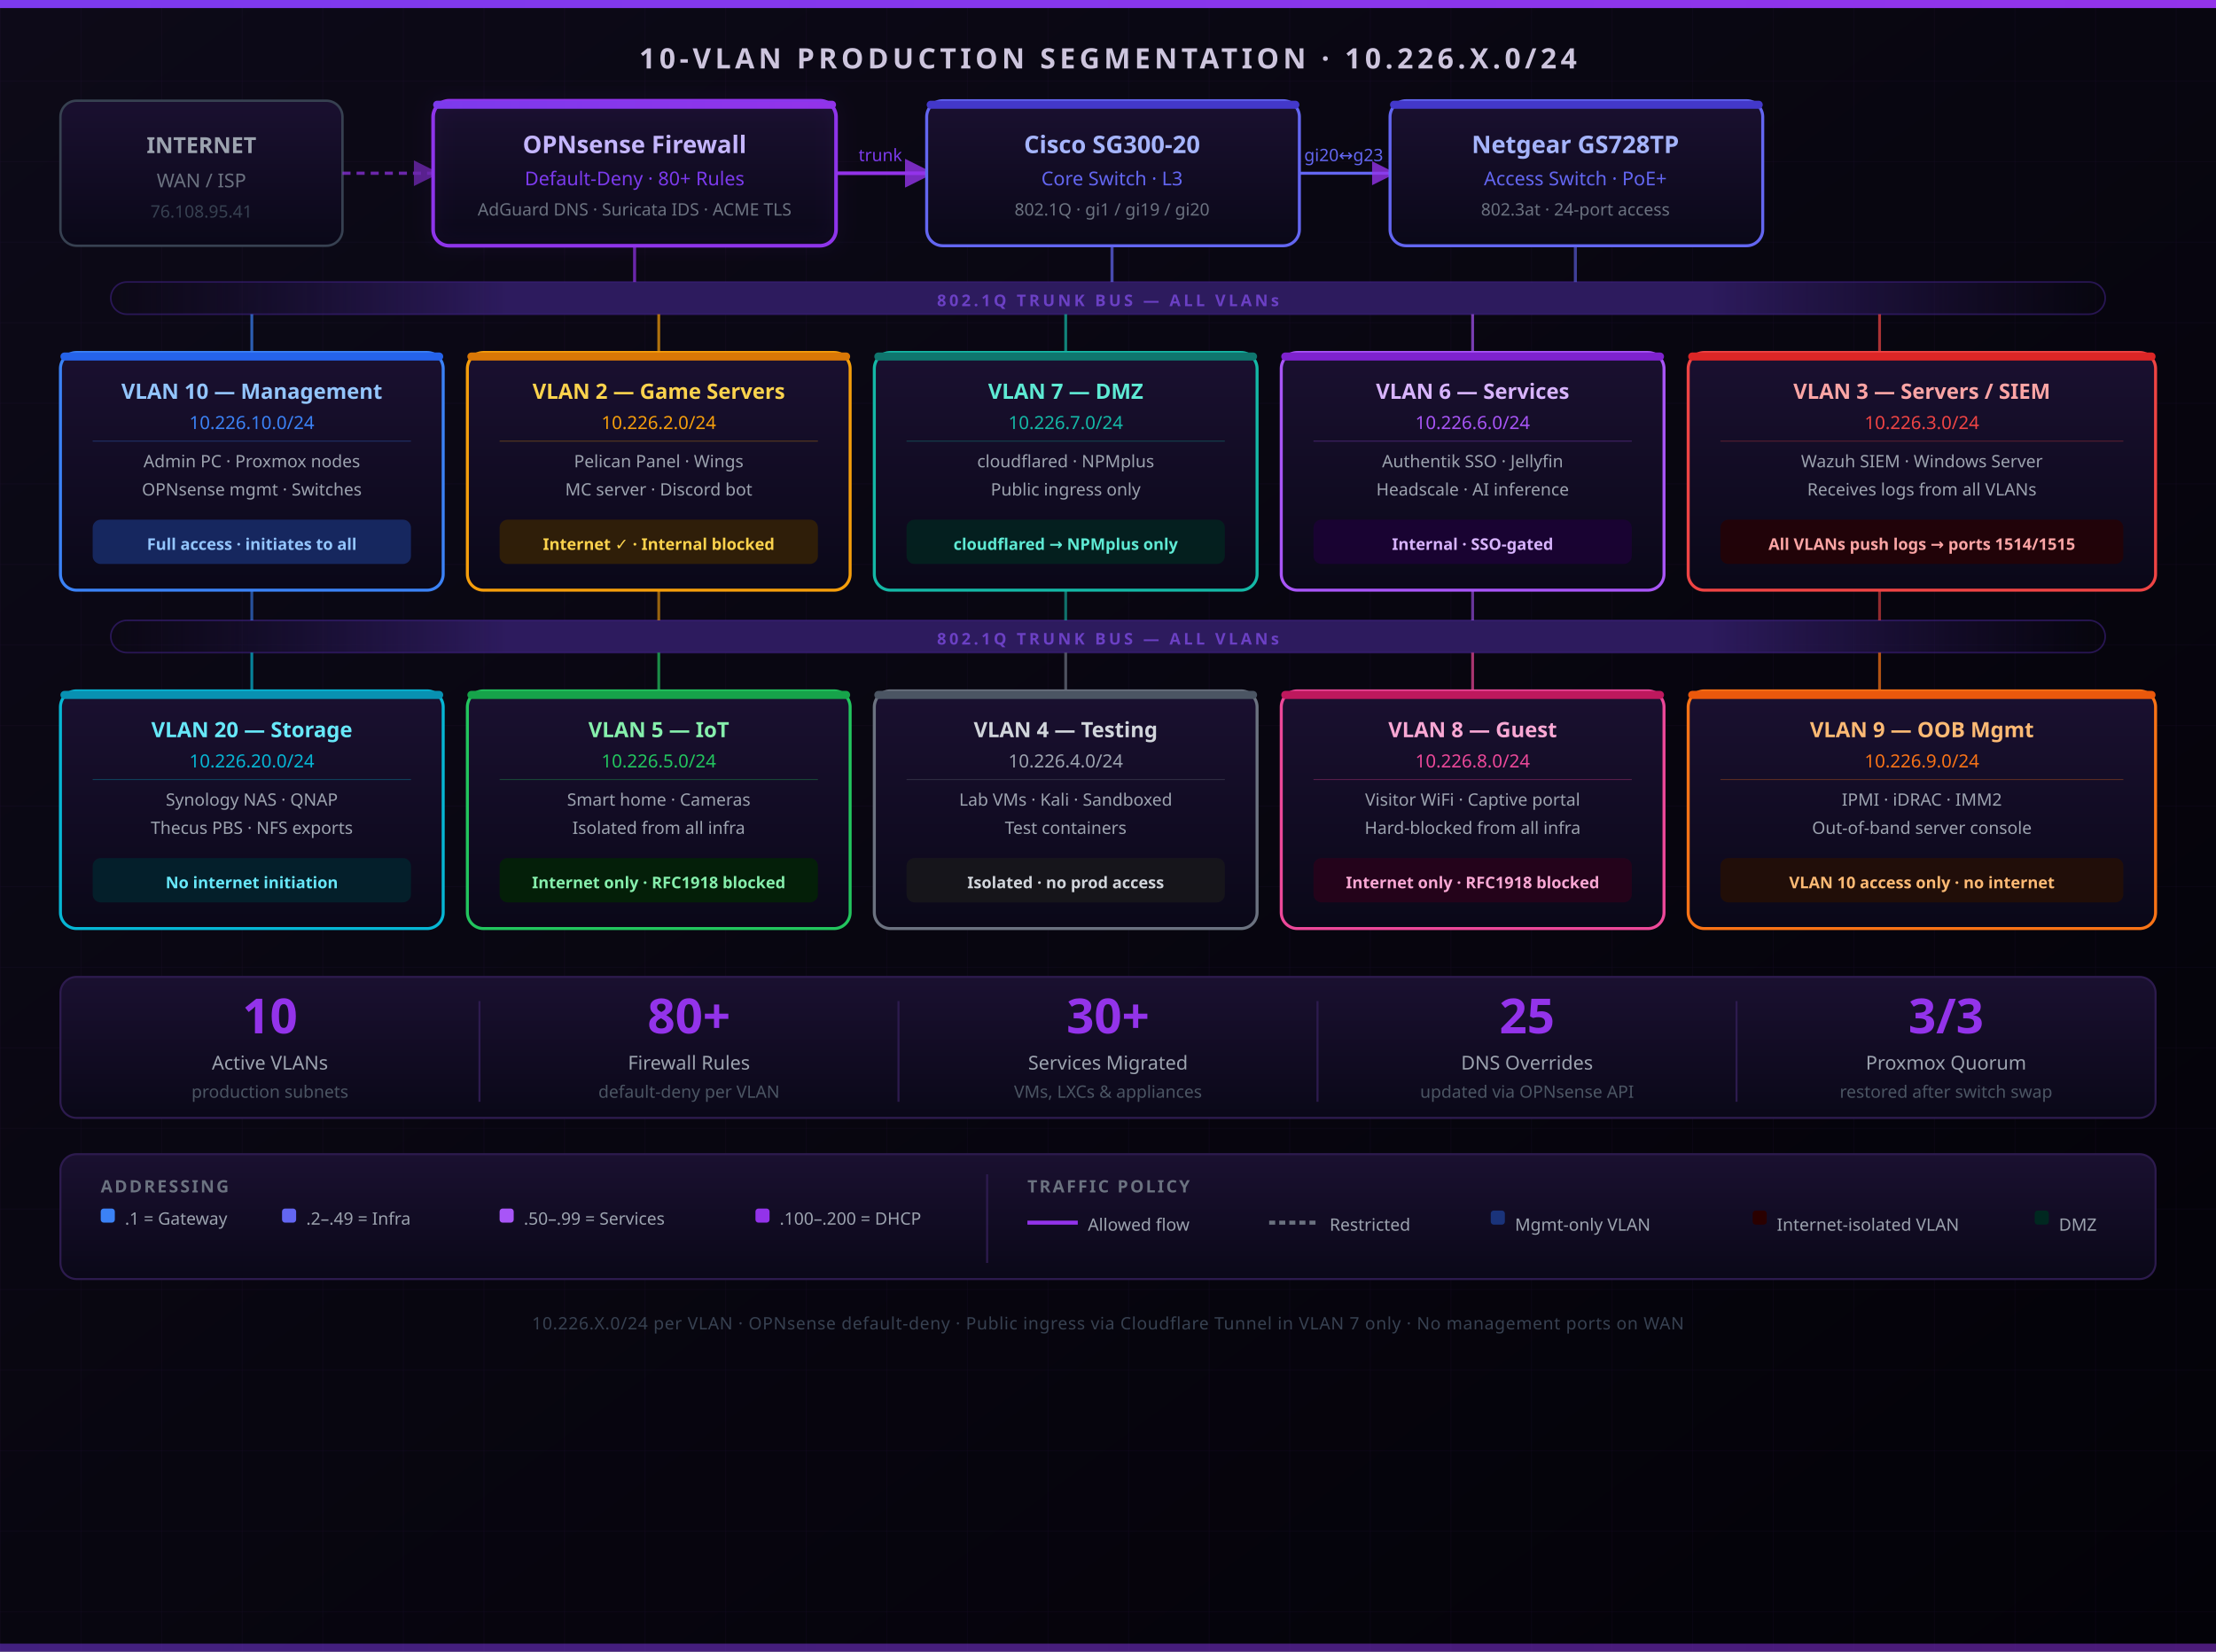
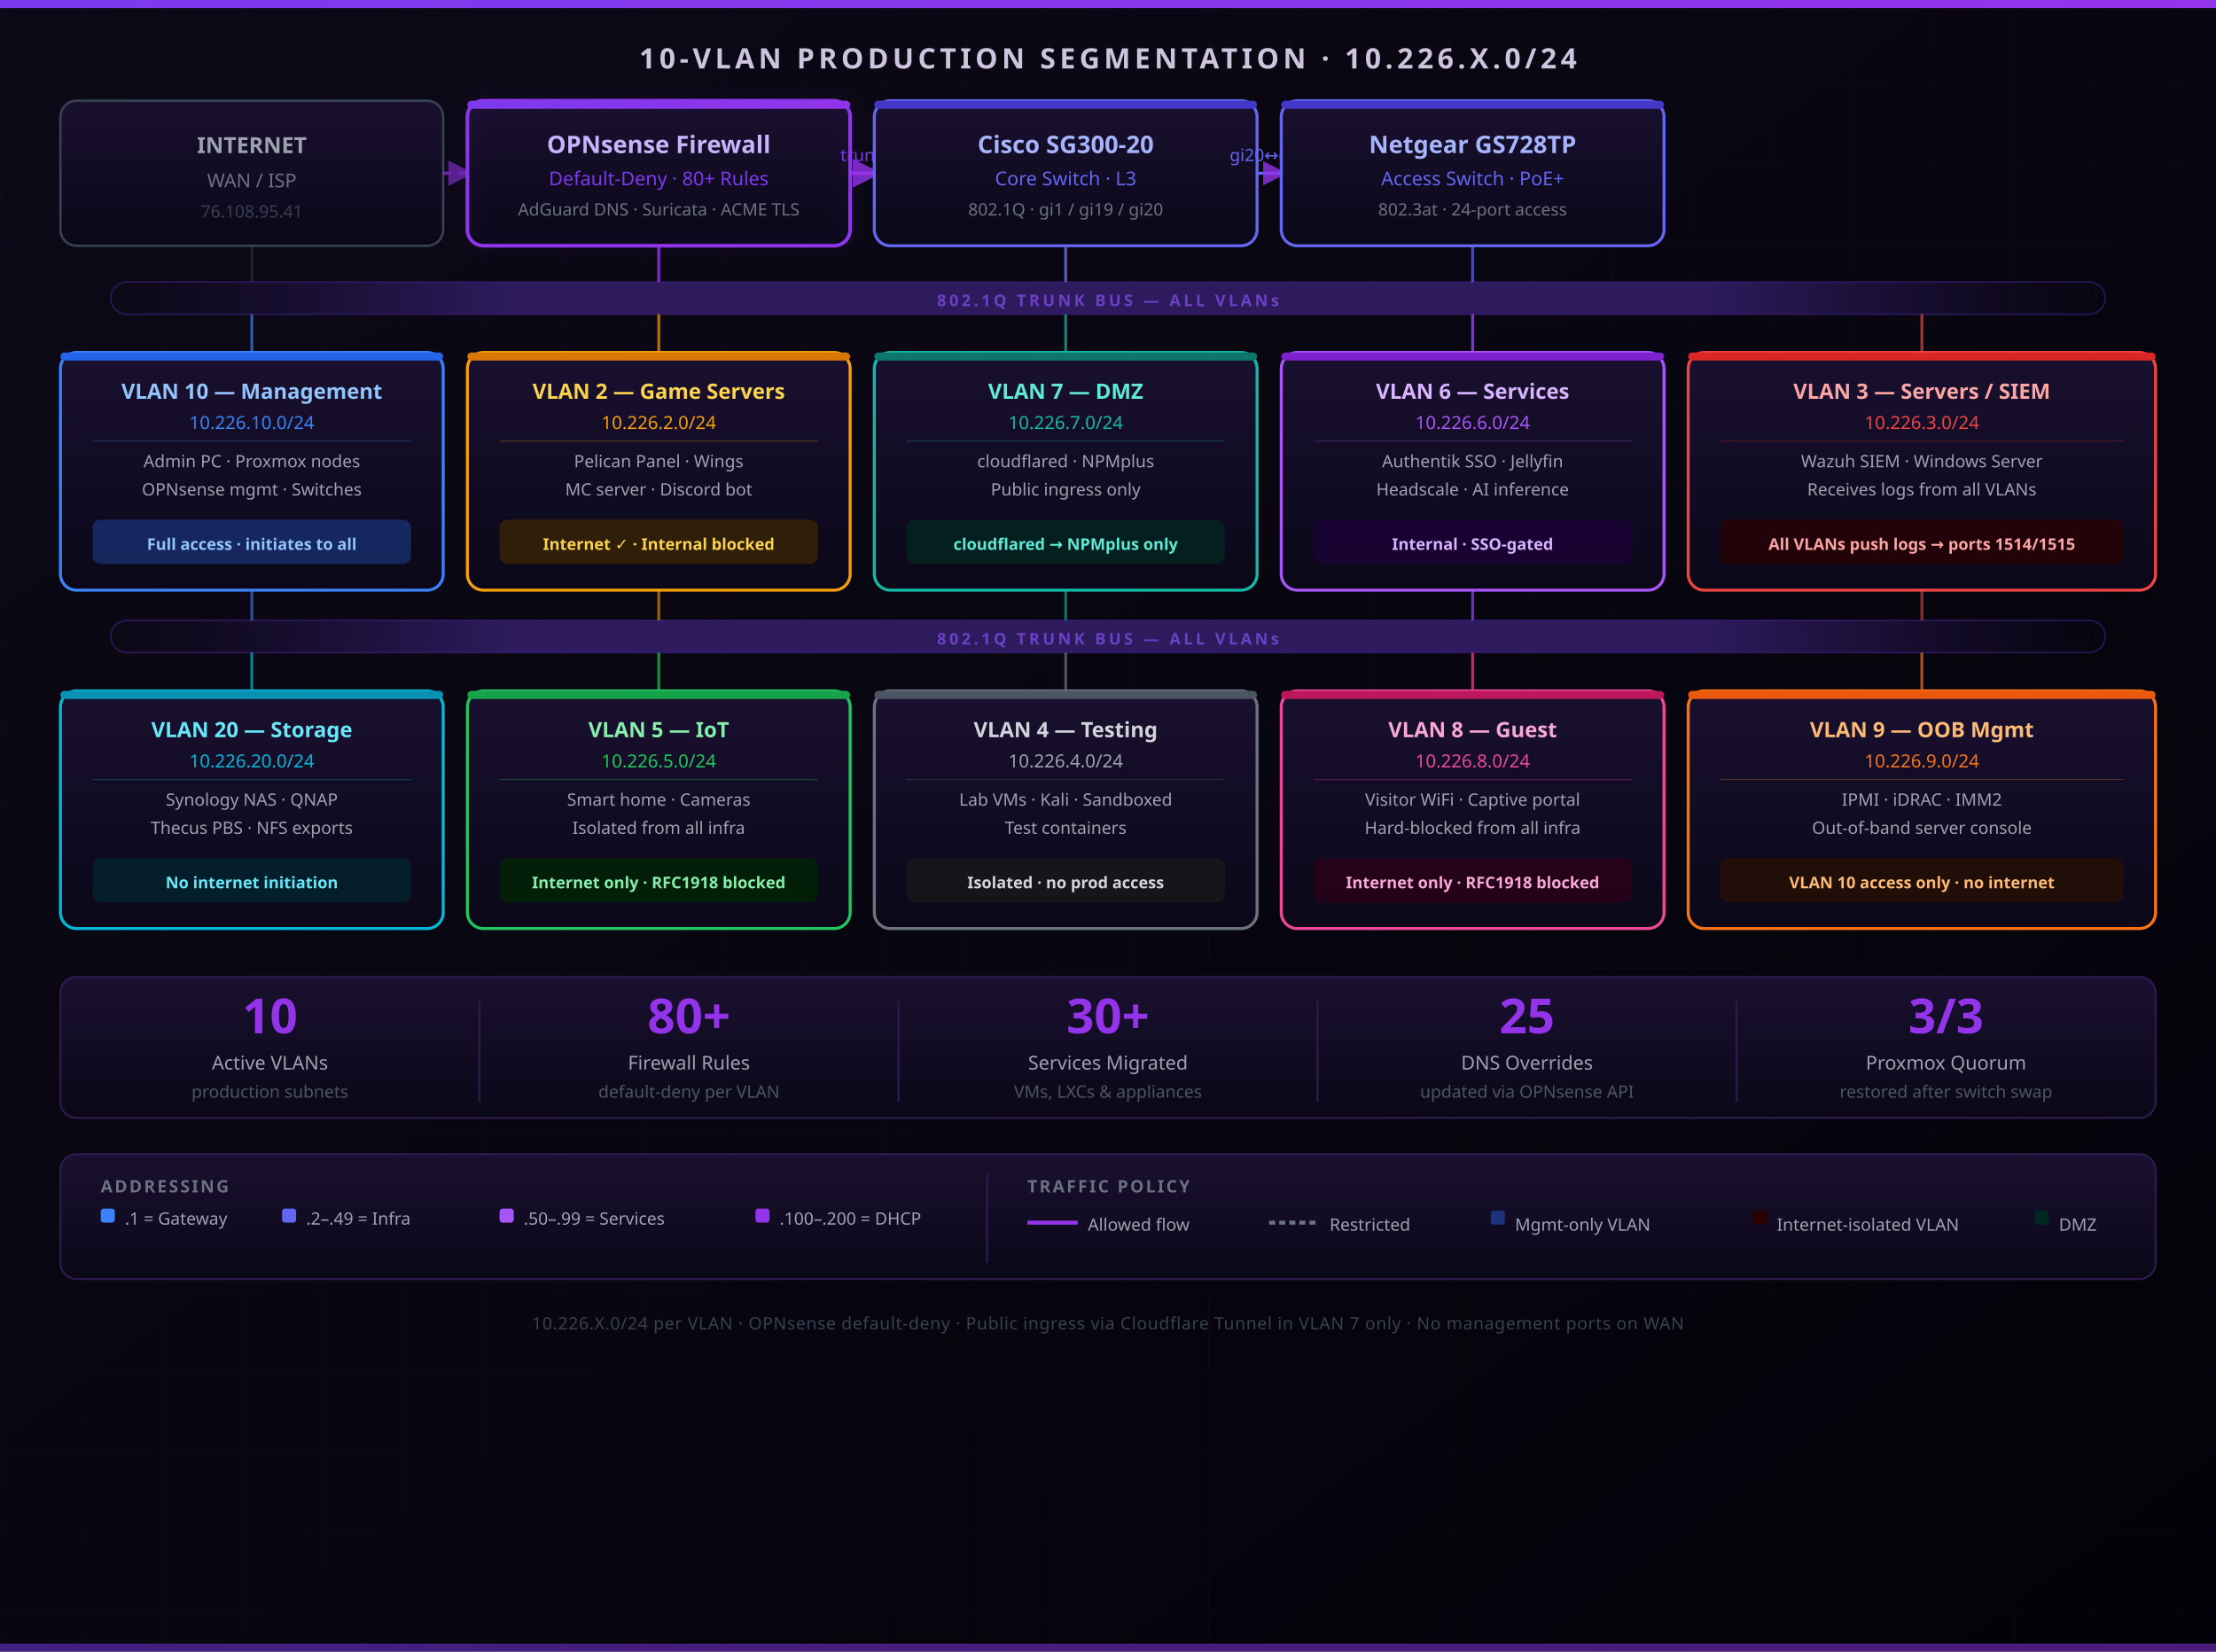
<svg xmlns="http://www.w3.org/2000/svg" width="1100" height="820" viewBox="0 0 1100 820" font-family="'Segoe UI', system-ui, sans-serif">
  <defs>
    <linearGradient id="bg" x1="0" y1="0" x2="1" y2="1" gradientUnits="objectBoundingBox">
      <stop offset="0%" stop-color="#0d0a18" />
      <stop offset="100%" stop-color="#030208" />
    </linearGradient>
    <linearGradient id="cardg" x1="0" y1="0" x2="0" y2="1" gradientUnits="objectBoundingBox">
      <stop offset="0%" stop-color="#1a1030" />
      <stop offset="100%" stop-color="#0a0818" />
    </linearGradient>
    <linearGradient id="purpleBar" x1="0" y1="0" x2="1" y2="0" gradientUnits="objectBoundingBox">
      <stop offset="0%" stop-color="#7c3aed" />
      <stop offset="100%" stop-color="#9333ea" />
    </linearGradient>
    <linearGradient id="busBar" x1="0" y1="0" x2="1" y2="0" gradientUnits="objectBoundingBox">
      <stop offset="0%" stop-color="#1e1040" stop-opacity="0" />
      <stop offset="20%" stop-color="#2d1b5e" />
      <stop offset="80%" stop-color="#2d1b5e" />
      <stop offset="100%" stop-color="#1e1040" stop-opacity="0" />
    </linearGradient>
    <pattern id="grid" width="40" height="40" patternUnits="userSpaceOnUse">
      <path d="M 40 0 L 0 0 0 40" fill="none" stroke="#9333ea" stroke-width="0.15" opacity="0.2" />
    </pattern>
    <filter id="softglow">
      <feGaussianBlur in="SourceGraphic" stdDeviation="5" result="b" />
      <feMerge>
        <feMergeNode in="b" />
        <feMergeNode in="SourceGraphic" />
      </feMerge>
    </filter>
    <marker id="arr" markerWidth="8" markerHeight="8" refX="6" refY="4" orient="auto">
      <path d="M0,0 L0,8 L8,4 z" fill="#9333ea" opacity="0.8" />
    </marker>
    <marker id="arrteal" markerWidth="8" markerHeight="8" refX="6" refY="4" orient="auto">
      <path d="M0,0 L0,8 L8,4 z" fill="#14b8a6" opacity="0.8" />
    </marker>
  </defs>
  <rect width="1100" height="820" fill="url(#bg)" />
  <rect width="1100" height="820" fill="url(#grid)" />
  <rect x="0" y="0" width="1100" height="4" fill="url(#purpleBar)" />
  <text x="550" y="34" text-anchor="middle" fill="#e2d9f3" font-size="14" font-weight="700" letter-spacing="2" opacity="0.9">10-VLAN PRODUCTION SEGMENTATION  ·  10.226.X.0/24</text>
-   <rect x="30" y="50" width="140" height="72" rx="8" fill="url(#cardg)" stroke="#374151" stroke-width="1.2" />
-   <text x="100" y="76" text-anchor="middle" fill="#9ca3af" font-size="11" font-weight="700">INTERNET</text>
-   <text x="100" y="93" text-anchor="middle" fill="#6b7280" font-size="9.5">WAN / ISP</text>
-   <text x="100" y="108" text-anchor="middle" fill="#374151" font-size="8.5">76.108.95.41</text>
-   <line x1="170" y1="86" x2="215" y2="86" stroke="#9333ea" stroke-width="1.6" stroke-dasharray="4,3" marker-end="url(#arr)" opacity="0.7" />
-   <rect x="215" y="50" width="200" height="72" rx="8" fill="url(#cardg)" stroke="#9333ea" stroke-width="1.8" />
-   <rect x="215" y="50" width="200" height="4" rx="2" fill="url(#purpleBar)" />
-   <rect x="215" y="50" width="200" height="72" rx="8" fill="none" stroke="#7c3aed" stroke-width="1" opacity="0.3" filter="url(#softglow)" />
-   <text x="315" y="76" text-anchor="middle" fill="#c4b5fd" font-size="12" font-weight="700">OPNsense Firewall</text>
-   <text x="315" y="92" text-anchor="middle" fill="#7c3aed" font-size="9.5">Default-Deny · 80+ Rules</text>
-   <text x="315" y="107" text-anchor="middle" fill="#6b7280" font-size="8.5">AdGuard DNS · Suricata IDS · ACME TLS</text>
-   <line x1="415" y1="86" x2="460" y2="86" stroke="#9333ea" stroke-width="1.8" marker-end="url(#arr)" />
-   <text x="437" y="80" text-anchor="middle" fill="#7c3aed" font-size="8.5">trunk</text>
-   <rect x="460" y="50" width="185" height="72" rx="8" fill="url(#cardg)" stroke="#6366f1" stroke-width="1.5" />
-   <rect x="460" y="50" width="185" height="4" rx="2" fill="#4338ca" />
-   <text x="552" y="76" text-anchor="middle" fill="#a5b4fc" font-size="12" font-weight="700">Cisco SG300-20</text>
-   <text x="552" y="92" text-anchor="middle" fill="#6366f1" font-size="9.5">Core Switch · L3</text>
-   <text x="552" y="107" text-anchor="middle" fill="#6b7280" font-size="8.5">802.1Q · gi1 / gi19 / gi20</text>
-   <line x1="645" y1="86" x2="690" y2="86" stroke="#6366f1" stroke-width="1.5" marker-end="url(#arr)" />
-   <text x="667" y="80" text-anchor="middle" fill="#6366f1" font-size="8.5">gi20↔g23</text>
-   <rect x="690" y="50" width="185" height="72" rx="8" fill="url(#cardg)" stroke="#6366f1" stroke-width="1.5" />
-   <rect x="690" y="50" width="185" height="4" rx="2" fill="#4338ca" />
-   <text x="782" y="76" text-anchor="middle" fill="#a5b4fc" font-size="12" font-weight="700">Netgear GS728TP</text>
-   <text x="782" y="92" text-anchor="middle" fill="#6366f1" font-size="9.5">Access Switch · PoE+</text>
-   <text x="782" y="107" text-anchor="middle" fill="#6b7280" font-size="8.5">802.3at · 24-port access</text>
+   <rect x="30" y="50" width="190" height="72" rx="8" fill="url(#cardg)" stroke="#374151" stroke-width="1.2" />
+   <text x="125" y="76" text-anchor="middle" fill="#9ca3af" font-size="11" font-weight="700">INTERNET</text>
+   <text x="125" y="93" text-anchor="middle" fill="#6b7280" font-size="9.5">WAN / ISP</text>
+   <text x="125" y="108" text-anchor="middle" fill="#374151" font-size="8.5">76.108.95.41</text>
+   <line x1="220" y1="86" x2="232" y2="86" stroke="#9333ea" stroke-width="1.6" stroke-dasharray="4,3" marker-end="url(#arr)" opacity="0.7" />
+   <rect x="232" y="50" width="190" height="72" rx="8" fill="url(#cardg)" stroke="#9333ea" stroke-width="1.8" />
+   <rect x="232" y="50" width="190" height="4" rx="2" fill="url(#purpleBar)" />
+   <rect x="232" y="50" width="190" height="72" rx="8" fill="none" stroke="#7c3aed" stroke-width="1" opacity="0.3" filter="url(#softglow)" />
+   <text x="327" y="76" text-anchor="middle" fill="#c4b5fd" font-size="12" font-weight="700">OPNsense Firewall</text>
+   <text x="327" y="92" text-anchor="middle" fill="#7c3aed" font-size="9.5">Default-Deny · 80+ Rules</text>
+   <text x="327" y="107" text-anchor="middle" fill="#6b7280" font-size="8.5">AdGuard DNS · Suricata · ACME TLS</text>
+   <line x1="422" y1="86" x2="434" y2="86" stroke="#9333ea" stroke-width="1.8" marker-end="url(#arr)" />
+   <text x="428" y="80" text-anchor="middle" fill="#7c3aed" font-size="8.5">trunk</text>
+   <rect x="434" y="50" width="190" height="72" rx="8" fill="url(#cardg)" stroke="#6366f1" stroke-width="1.5" />
+   <rect x="434" y="50" width="190" height="4" rx="2" fill="#4338ca" />
+   <text x="529" y="76" text-anchor="middle" fill="#a5b4fc" font-size="12" font-weight="700">Cisco SG300-20</text>
+   <text x="529" y="92" text-anchor="middle" fill="#6366f1" font-size="9.5">Core Switch · L3</text>
+   <text x="529" y="107" text-anchor="middle" fill="#6b7280" font-size="8.5">802.1Q · gi1 / gi19 / gi20</text>
+   <line x1="624" y1="86" x2="636" y2="86" stroke="#6366f1" stroke-width="1.5" marker-end="url(#arr)" />
+   <text x="630" y="80" text-anchor="middle" fill="#6366f1" font-size="8.5">gi20↔g23</text>
+   <rect x="636" y="50" width="190" height="72" rx="8" fill="url(#cardg)" stroke="#6366f1" stroke-width="1.5" />
+   <rect x="636" y="50" width="190" height="4" rx="2" fill="#4338ca" />
+   <text x="731" y="76" text-anchor="middle" fill="#a5b4fc" font-size="12" font-weight="700">Netgear GS728TP</text>
+   <text x="731" y="92" text-anchor="middle" fill="#6366f1" font-size="9.5">Access Switch · PoE+</text>
+   <text x="731" y="107" text-anchor="middle" fill="#6b7280" font-size="8.5">802.3at · 24-port access</text>
  <rect x="55" y="140" width="990" height="16" rx="8" fill="url(#busBar)" />
  <rect x="55" y="140" width="990" height="16" rx="8" fill="none" stroke="#3d2080" stroke-width="0.8" opacity="0.6" />
  <text x="550" y="152" text-anchor="middle" fill="#6b40c4" font-size="8" font-weight="600" letter-spacing="1.5">802.1Q TRUNK BUS — ALL VLANs</text>
-   <line x1="315" y1="122" x2="315" y2="140" stroke="#9333ea" stroke-width="1.5" opacity="0.7" />
-   <line x1="552" y1="122" x2="552" y2="140" stroke="#6366f1" stroke-width="1.5" opacity="0.7" />
-   <line x1="782" y1="122" x2="782" y2="140" stroke="#6366f1" stroke-width="1.5" opacity="0.6" />
+   <line x1="125" y1="122" x2="125" y2="140" stroke="#374151" stroke-width="1.2" opacity="0.5" />
+   <line x1="327" y1="122" x2="327" y2="140" stroke="#9333ea" stroke-width="1.5" opacity="0.8" />
+   <line x1="529" y1="122" x2="529" y2="140" stroke="#6366f1" stroke-width="1.5" opacity="0.8" />
+   <line x1="731" y1="122" x2="731" y2="140" stroke="#6366f1" stroke-width="1.5" opacity="0.7" />
  <line x1="125" y1="156" x2="125" y2="175" stroke="#3b82f6" stroke-width="1.4" opacity="0.7" />
  <line x1="327" y1="156" x2="327" y2="175" stroke="#f59e0b" stroke-width="1.4" opacity="0.7" />
  <line x1="529" y1="156" x2="529" y2="175" stroke="#14b8a6" stroke-width="1.4" opacity="0.7" />
  <line x1="731" y1="156" x2="731" y2="175" stroke="#a855f7" stroke-width="1.4" opacity="0.7" />
-   <line x1="933" y1="156" x2="933" y2="175" stroke="#ef4444" stroke-width="1.4" opacity="0.7" />
+   <line x1="954" y1="156" x2="954" y2="175" stroke="#ef4444" stroke-width="1.4" opacity="0.7" />
  <rect x="30" y="175" width="190" height="118" rx="8" fill="url(#cardg)" stroke="#3b82f6" stroke-width="1.5" />
  <rect x="30" y="175" width="190" height="4" rx="2" fill="#2563eb" />
  <text x="125" y="198" text-anchor="middle" fill="#93c5fd" font-size="10.5" font-weight="700">VLAN 10 — Management</text>
  <text x="125" y="213" text-anchor="middle" fill="#3b82f6" font-size="9">10.226.10.0/24</text>
  <line x1="46" y1="219" x2="204" y2="219" stroke="#3b82f6" stroke-width="0.5" opacity="0.3" />
  <text x="125" y="232" text-anchor="middle" fill="#9ca3af" font-size="8.5">Admin PC · Proxmox nodes</text>
  <text x="125" y="246" text-anchor="middle" fill="#9ca3af" font-size="8.5">OPNsense mgmt · Switches</text>
  <rect x="46" y="258" width="158" height="22" rx="4" fill="#1a337a" opacity="0.7" />
  <text x="125" y="273" text-anchor="middle" fill="#93c5fd" font-size="8" font-weight="600">Full access · initiates to all</text>
  <rect x="232" y="175" width="190" height="118" rx="8" fill="url(#cardg)" stroke="#f59e0b" stroke-width="1.5" />
  <rect x="232" y="175" width="190" height="4" rx="2" fill="#d97706" />
  <text x="327" y="198" text-anchor="middle" fill="#fcd34d" font-size="10.5" font-weight="700">VLAN 2 — Game Servers</text>
  <text x="327" y="213" text-anchor="middle" fill="#f59e0b" font-size="9">10.226.2.0/24</text>
  <line x1="248" y1="219" x2="406" y2="219" stroke="#f59e0b" stroke-width="0.5" opacity="0.3" />
  <text x="327" y="232" text-anchor="middle" fill="#9ca3af" font-size="8.5">Pelican Panel · Wings</text>
  <text x="327" y="246" text-anchor="middle" fill="#9ca3af" font-size="8.5">MC server · Discord bot</text>
  <rect x="248" y="258" width="158" height="22" rx="4" fill="#3d2600" opacity="0.7" />
  <text x="327" y="273" text-anchor="middle" fill="#fcd34d" font-size="8" font-weight="600">Internet ✓ · Internal blocked</text>
  <rect x="434" y="175" width="190" height="118" rx="8" fill="url(#cardg)" stroke="#14b8a6" stroke-width="1.5" />
  <rect x="434" y="175" width="190" height="4" rx="2" fill="#0f766e" />
  <text x="529" y="198" text-anchor="middle" fill="#5eead4" font-size="10.5" font-weight="700">VLAN 7 — DMZ</text>
  <text x="529" y="213" text-anchor="middle" fill="#14b8a6" font-size="9">10.226.7.0/24</text>
  <line x1="450" y1="219" x2="608" y2="219" stroke="#14b8a6" stroke-width="0.5" opacity="0.3" />
  <text x="529" y="232" text-anchor="middle" fill="#9ca3af" font-size="8.5">cloudflared · NPMplus</text>
  <text x="529" y="246" text-anchor="middle" fill="#9ca3af" font-size="8.5">Public ingress only</text>
  <rect x="450" y="258" width="158" height="22" rx="4" fill="#002820" opacity="0.7" />
  <text x="529" y="273" text-anchor="middle" fill="#5eead4" font-size="8" font-weight="600">cloudflared → NPMplus only</text>
  <rect x="636" y="175" width="190" height="118" rx="8" fill="url(#cardg)" stroke="#a855f7" stroke-width="1.5" />
  <rect x="636" y="175" width="190" height="4" rx="2" fill="#7e22ce" />
  <text x="731" y="198" text-anchor="middle" fill="#d8b4fe" font-size="10.5" font-weight="700">VLAN 6 — Services</text>
  <text x="731" y="213" text-anchor="middle" fill="#a855f7" font-size="9">10.226.6.0/24</text>
  <line x1="652" y1="219" x2="810" y2="219" stroke="#a855f7" stroke-width="0.5" opacity="0.3" />
  <text x="731" y="232" text-anchor="middle" fill="#9ca3af" font-size="8.5">Authentik SSO · Jellyfin</text>
  <text x="731" y="246" text-anchor="middle" fill="#9ca3af" font-size="8.5">Headscale · AI inference</text>
  <rect x="652" y="258" width="158" height="22" rx="4" fill="#1e003a" opacity="0.7" />
  <text x="731" y="273" text-anchor="middle" fill="#d8b4fe" font-size="8" font-weight="600">Internal · SSO-gated</text>
  <rect x="838" y="175" width="232" height="118" rx="8" fill="url(#cardg)" stroke="#ef4444" stroke-width="1.5" />
  <rect x="838" y="175" width="232" height="4" rx="2" fill="#dc2626" />
  <text x="954" y="198" text-anchor="middle" fill="#fca5a5" font-size="10.5" font-weight="700">VLAN 3 — Servers / SIEM</text>
  <text x="954" y="213" text-anchor="middle" fill="#ef4444" font-size="9">10.226.3.0/24</text>
  <line x1="854" y1="219" x2="1054" y2="219" stroke="#ef4444" stroke-width="0.5" opacity="0.3" />
  <text x="954" y="232" text-anchor="middle" fill="#9ca3af" font-size="8.5">Wazuh SIEM · Windows Server</text>
  <text x="954" y="246" text-anchor="middle" fill="#9ca3af" font-size="8.5">Receives logs from all VLANs</text>
  <rect x="854" y="258" width="200" height="22" rx="4" fill="#2a0000" opacity="0.7" />
  <text x="954" y="273" text-anchor="middle" fill="#fca5a5" font-size="8" font-weight="600">All VLANs push logs → ports 1514/1515</text>
  <rect x="55" y="308" width="990" height="16" rx="8" fill="url(#busBar)" />
  <rect x="55" y="308" width="990" height="16" rx="8" fill="none" stroke="#3d2080" stroke-width="0.8" opacity="0.6" />
  <text x="550" y="320" text-anchor="middle" fill="#6b40c4" font-size="8" font-weight="600" letter-spacing="1.5">802.1Q TRUNK BUS — ALL VLANs</text>
  <line x1="125" y1="293" x2="125" y2="308" stroke="#3b82f6" stroke-width="1.4" opacity="0.6" />
  <line x1="327" y1="293" x2="327" y2="308" stroke="#f59e0b" stroke-width="1.4" opacity="0.6" />
  <line x1="529" y1="293" x2="529" y2="308" stroke="#14b8a6" stroke-width="1.4" opacity="0.6" />
  <line x1="731" y1="293" x2="731" y2="308" stroke="#a855f7" stroke-width="1.4" opacity="0.6" />
-   <line x1="933" y1="293" x2="933" y2="308" stroke="#ef4444" stroke-width="1.4" opacity="0.6" />
+   <line x1="954" y1="293" x2="954" y2="308" stroke="#ef4444" stroke-width="1.4" opacity="0.6" />
  <line x1="125" y1="324" x2="125" y2="343" stroke="#06b6d4" stroke-width="1.4" opacity="0.7" />
  <line x1="327" y1="324" x2="327" y2="343" stroke="#22c55e" stroke-width="1.4" opacity="0.7" />
  <line x1="529" y1="324" x2="529" y2="343" stroke="#6b7280" stroke-width="1.4" opacity="0.7" />
  <line x1="731" y1="324" x2="731" y2="343" stroke="#ec4899" stroke-width="1.4" opacity="0.7" />
-   <line x1="933" y1="324" x2="933" y2="343" stroke="#f97316" stroke-width="1.4" opacity="0.7" />
+   <line x1="954" y1="324" x2="954" y2="343" stroke="#f97316" stroke-width="1.4" opacity="0.7" />
  <rect x="30" y="343" width="190" height="118" rx="8" fill="url(#cardg)" stroke="#06b6d4" stroke-width="1.5" />
  <rect x="30" y="343" width="190" height="4" rx="2" fill="#0891b2" />
  <text x="125" y="366" text-anchor="middle" fill="#67e8f9" font-size="10.5" font-weight="700">VLAN 20 — Storage</text>
  <text x="125" y="381" text-anchor="middle" fill="#06b6d4" font-size="9">10.226.20.0/24</text>
  <line x1="46" y1="387" x2="204" y2="387" stroke="#06b6d4" stroke-width="0.5" opacity="0.3" />
  <text x="125" y="400" text-anchor="middle" fill="#9ca3af" font-size="8.5">Synology NAS · QNAP</text>
  <text x="125" y="414" text-anchor="middle" fill="#9ca3af" font-size="8.5">Thecus PBS · NFS exports</text>
  <rect x="46" y="426" width="158" height="22" rx="4" fill="#002830" opacity="0.7" />
  <text x="125" y="441" text-anchor="middle" fill="#67e8f9" font-size="8" font-weight="600">No internet initiation</text>
  <rect x="232" y="343" width="190" height="118" rx="8" fill="url(#cardg)" stroke="#22c55e" stroke-width="1.5" />
  <rect x="232" y="343" width="190" height="4" rx="2" fill="#16a34a" />
  <text x="327" y="366" text-anchor="middle" fill="#86efac" font-size="10.5" font-weight="700">VLAN 5 — IoT</text>
  <text x="327" y="381" text-anchor="middle" fill="#22c55e" font-size="9">10.226.5.0/24</text>
  <line x1="248" y1="387" x2="406" y2="387" stroke="#22c55e" stroke-width="0.5" opacity="0.3" />
  <text x="327" y="400" text-anchor="middle" fill="#9ca3af" font-size="8.5">Smart home · Cameras</text>
  <text x="327" y="414" text-anchor="middle" fill="#9ca3af" font-size="8.5">Isolated from all infra</text>
  <rect x="248" y="426" width="158" height="22" rx="4" fill="#002800" opacity="0.7" />
  <text x="327" y="441" text-anchor="middle" fill="#86efac" font-size="8" font-weight="600">Internet only · RFC1918 blocked</text>
  <rect x="434" y="343" width="190" height="118" rx="8" fill="url(#cardg)" stroke="#6b7280" stroke-width="1.5" />
  <rect x="434" y="343" width="190" height="4" rx="2" fill="#4b5563" />
  <text x="529" y="366" text-anchor="middle" fill="#d1d5db" font-size="10.5" font-weight="700">VLAN 4 — Testing</text>
  <text x="529" y="381" text-anchor="middle" fill="#9ca3af" font-size="9">10.226.4.0/24</text>
  <line x1="450" y1="387" x2="608" y2="387" stroke="#6b7280" stroke-width="0.5" opacity="0.3" />
  <text x="529" y="400" text-anchor="middle" fill="#9ca3af" font-size="8.5">Lab VMs · Kali · Sandboxed</text>
  <text x="529" y="414" text-anchor="middle" fill="#9ca3af" font-size="8.5">Test containers</text>
  <rect x="450" y="426" width="158" height="22" rx="4" fill="#1a1a1a" opacity="0.7" />
  <text x="529" y="441" text-anchor="middle" fill="#d1d5db" font-size="8" font-weight="600">Isolated · no prod access</text>
  <rect x="636" y="343" width="190" height="118" rx="8" fill="url(#cardg)" stroke="#ec4899" stroke-width="1.5" />
  <rect x="636" y="343" width="190" height="4" rx="2" fill="#be185d" />
  <text x="731" y="366" text-anchor="middle" fill="#f9a8d4" font-size="10.5" font-weight="700">VLAN 8 — Guest</text>
  <text x="731" y="381" text-anchor="middle" fill="#ec4899" font-size="9">10.226.8.0/24</text>
  <line x1="652" y1="387" x2="810" y2="387" stroke="#ec4899" stroke-width="0.5" opacity="0.3" />
  <text x="731" y="400" text-anchor="middle" fill="#9ca3af" font-size="8.5">Visitor WiFi · Captive portal</text>
  <text x="731" y="414" text-anchor="middle" fill="#9ca3af" font-size="8.5">Hard-blocked from all infra</text>
  <rect x="652" y="426" width="158" height="22" rx="4" fill="#2e001a" opacity="0.7" />
  <text x="731" y="441" text-anchor="middle" fill="#f9a8d4" font-size="8" font-weight="600">Internet only · RFC1918 blocked</text>
  <rect x="838" y="343" width="232" height="118" rx="8" fill="url(#cardg)" stroke="#f97316" stroke-width="1.5" />
  <rect x="838" y="343" width="232" height="4" rx="2" fill="#ea580c" />
  <text x="954" y="366" text-anchor="middle" fill="#fdba74" font-size="10.5" font-weight="700">VLAN 9 — OOB Mgmt</text>
  <text x="954" y="381" text-anchor="middle" fill="#f97316" font-size="9">10.226.9.0/24</text>
  <line x1="854" y1="387" x2="1054" y2="387" stroke="#f97316" stroke-width="0.5" opacity="0.3" />
  <text x="954" y="400" text-anchor="middle" fill="#9ca3af" font-size="8.5">IPMI · iDRAC · IMM2</text>
  <text x="954" y="414" text-anchor="middle" fill="#9ca3af" font-size="8.5">Out-of-band server console</text>
  <rect x="854" y="426" width="200" height="22" rx="4" fill="#2a1000" opacity="0.7" />
  <text x="954" y="441" text-anchor="middle" fill="#fdba74" font-size="8" font-weight="600">VLAN 10 access only · no internet</text>
  <rect x="30" y="485" width="1040" height="70" rx="8" fill="url(#cardg)" stroke="#2d1b4e" stroke-width="1" />
  <text x="134" y="513" text-anchor="middle" fill="#9333ea" font-size="24" font-weight="800">10</text>
  <text x="134" y="531" text-anchor="middle" fill="#9ca3af" font-size="9.5">Active VLANs</text>
  <text x="134" y="545" text-anchor="middle" fill="#4b5563" font-size="8.5">production subnets</text>
  <line x1="238" y1="497" x2="238" y2="547" stroke="#2d1b4e" stroke-width="1" />
  <text x="342" y="513" text-anchor="middle" fill="#9333ea" font-size="24" font-weight="800">80+</text>
  <text x="342" y="531" text-anchor="middle" fill="#9ca3af" font-size="9.5">Firewall Rules</text>
  <text x="342" y="545" text-anchor="middle" fill="#4b5563" font-size="8.5">default-deny per VLAN</text>
  <line x1="446" y1="497" x2="446" y2="547" stroke="#2d1b4e" stroke-width="1" />
  <text x="550" y="513" text-anchor="middle" fill="#9333ea" font-size="24" font-weight="800">30+</text>
  <text x="550" y="531" text-anchor="middle" fill="#9ca3af" font-size="9.5">Services Migrated</text>
  <text x="550" y="545" text-anchor="middle" fill="#4b5563" font-size="8.5">VMs, LXCs &amp; appliances</text>
  <line x1="654" y1="497" x2="654" y2="547" stroke="#2d1b4e" stroke-width="1" />
  <text x="758" y="513" text-anchor="middle" fill="#9333ea" font-size="24" font-weight="800">25</text>
  <text x="758" y="531" text-anchor="middle" fill="#9ca3af" font-size="9.5">DNS Overrides</text>
  <text x="758" y="545" text-anchor="middle" fill="#4b5563" font-size="8.5">updated via OPNsense API</text>
  <line x1="862" y1="497" x2="862" y2="547" stroke="#2d1b4e" stroke-width="1" />
  <text x="966" y="513" text-anchor="middle" fill="#9333ea" font-size="24" font-weight="800">3/3</text>
  <text x="966" y="531" text-anchor="middle" fill="#9ca3af" font-size="9.5">Proxmox Quorum</text>
  <text x="966" y="545" text-anchor="middle" fill="#4b5563" font-size="8.5">restored after switch swap</text>
  <rect x="30" y="573" width="1040" height="62" rx="8" fill="url(#cardg)" stroke="#2d1b4e" stroke-width="1" />
  <text x="50" y="592" fill="#6b7280" font-size="8.5" font-weight="700" letter-spacing="1">ADDRESSING</text>
  <rect x="50" y="600" width="7" height="7" rx="1.5" fill="#3b82f6" />
  <text x="62" y="608" fill="#9ca3af" font-size="8.5">.1 = Gateway</text>
  <rect x="140" y="600" width="7" height="7" rx="1.5" fill="#6366f1" />
  <text x="152" y="608" fill="#9ca3af" font-size="8.5">.2–.49 = Infra</text>
  <rect x="248" y="600" width="7" height="7" rx="1.5" fill="#a855f7" />
  <text x="260" y="608" fill="#9ca3af" font-size="8.5">.50–.99 = Services</text>
  <rect x="375" y="600" width="7" height="7" rx="1.5" fill="#9333ea" />
  <text x="387" y="608" fill="#9ca3af" font-size="8.5">.100–.200 = DHCP</text>
  <line x1="490" y1="583" x2="490" y2="627" stroke="#2d1b4e" stroke-width="1" />
  <text x="510" y="592" fill="#6b7280" font-size="8.5" font-weight="700" letter-spacing="1">TRAFFIC POLICY</text>
  <line x1="510" y1="607" x2="535" y2="607" stroke="#9333ea" stroke-width="2" />
  <text x="540" y="611" fill="#9ca3af" font-size="8.5">Allowed flow</text>
  <line x1="630" y1="607" x2="655" y2="607" stroke="#6b7280" stroke-width="2" stroke-dasharray="3,2" />
  <text x="660" y="611" fill="#9ca3af" font-size="8.5">Restricted</text>
  <rect x="740" y="601" width="7" height="7" rx="1.5" fill="#1a337a" />
  <text x="752" y="611" fill="#9ca3af" font-size="8.5">Mgmt-only VLAN</text>
  <rect x="870" y="601" width="7" height="7" rx="1.5" fill="#2a0000" />
  <text x="882" y="611" fill="#9ca3af" font-size="8.5">Internet-isolated VLAN</text>
  <rect x="1010" y="601" width="7" height="7" rx="1.5" fill="#002820" />
  <text x="1022" y="611" fill="#9ca3af" font-size="8.5">DMZ</text>
  <text x="550" y="660" text-anchor="middle" fill="#374151" font-size="8.5" letter-spacing="0.3">10.226.X.0/24 per VLAN · OPNsense default-deny · Public ingress via Cloudflare Tunnel in VLAN 7 only · No management ports on WAN</text>
  <rect x="0" y="816" width="1100" height="4" fill="url(#purpleBar)" opacity="0.5" />
</svg>
